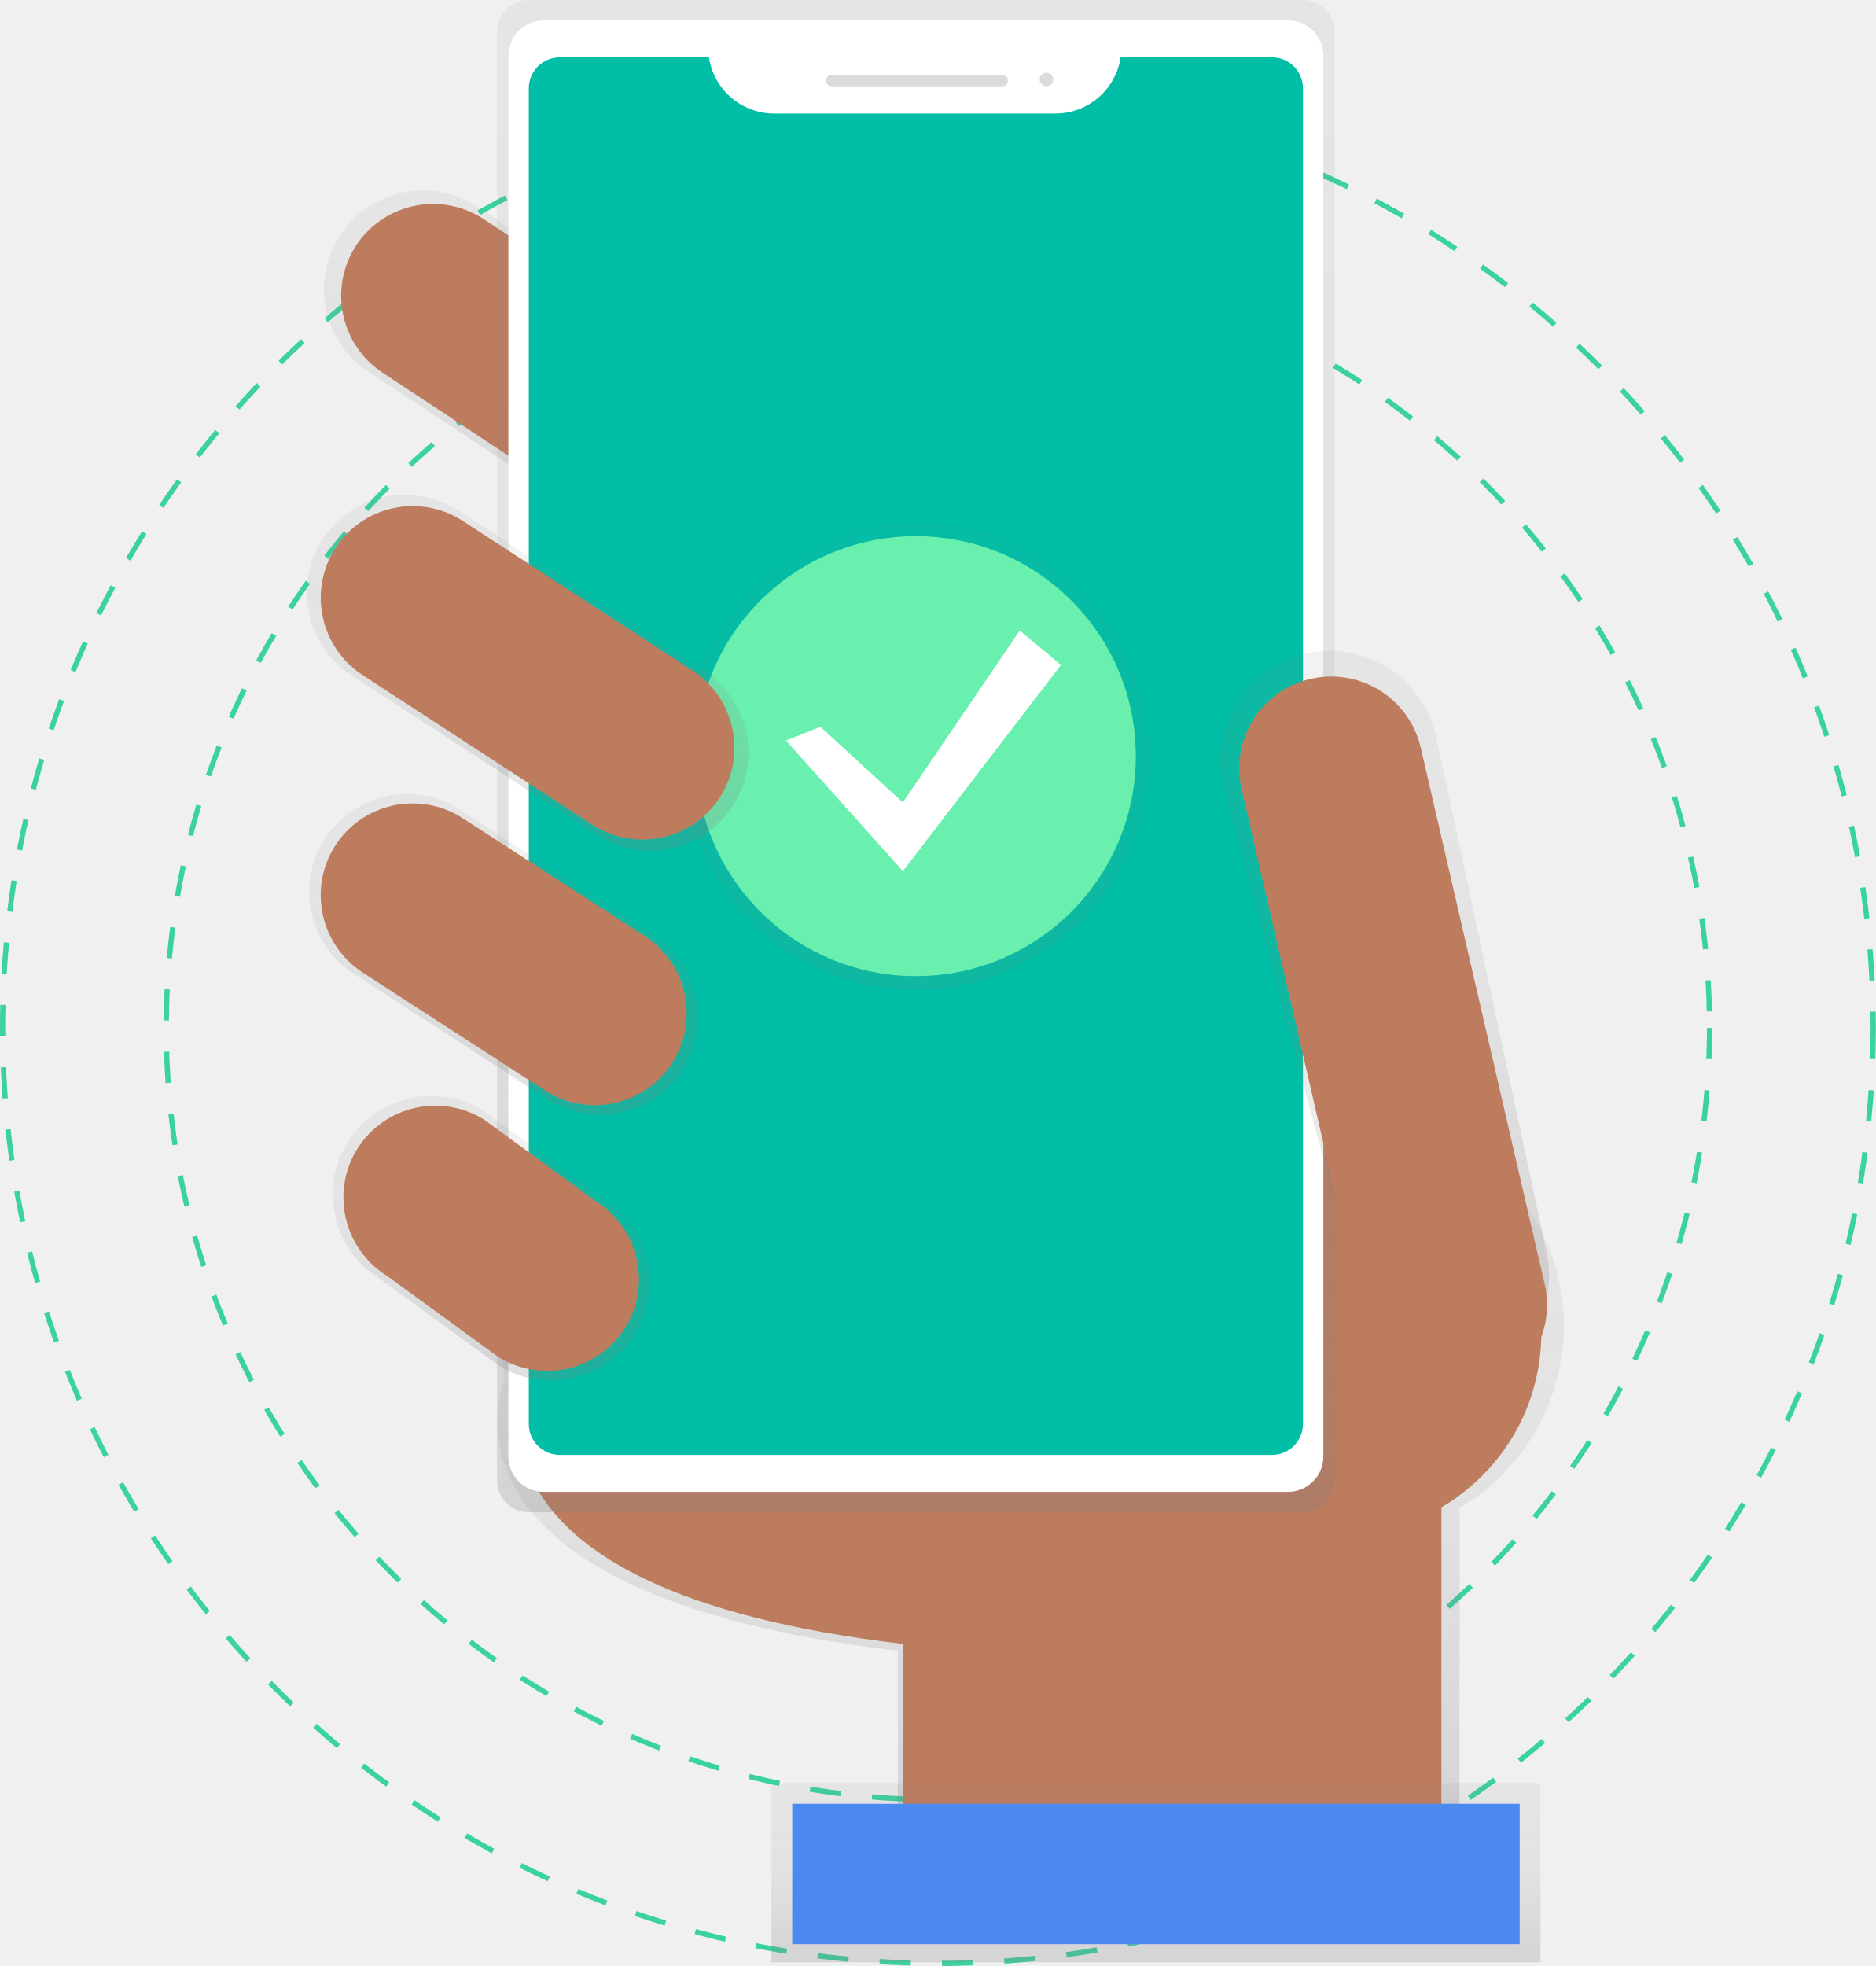
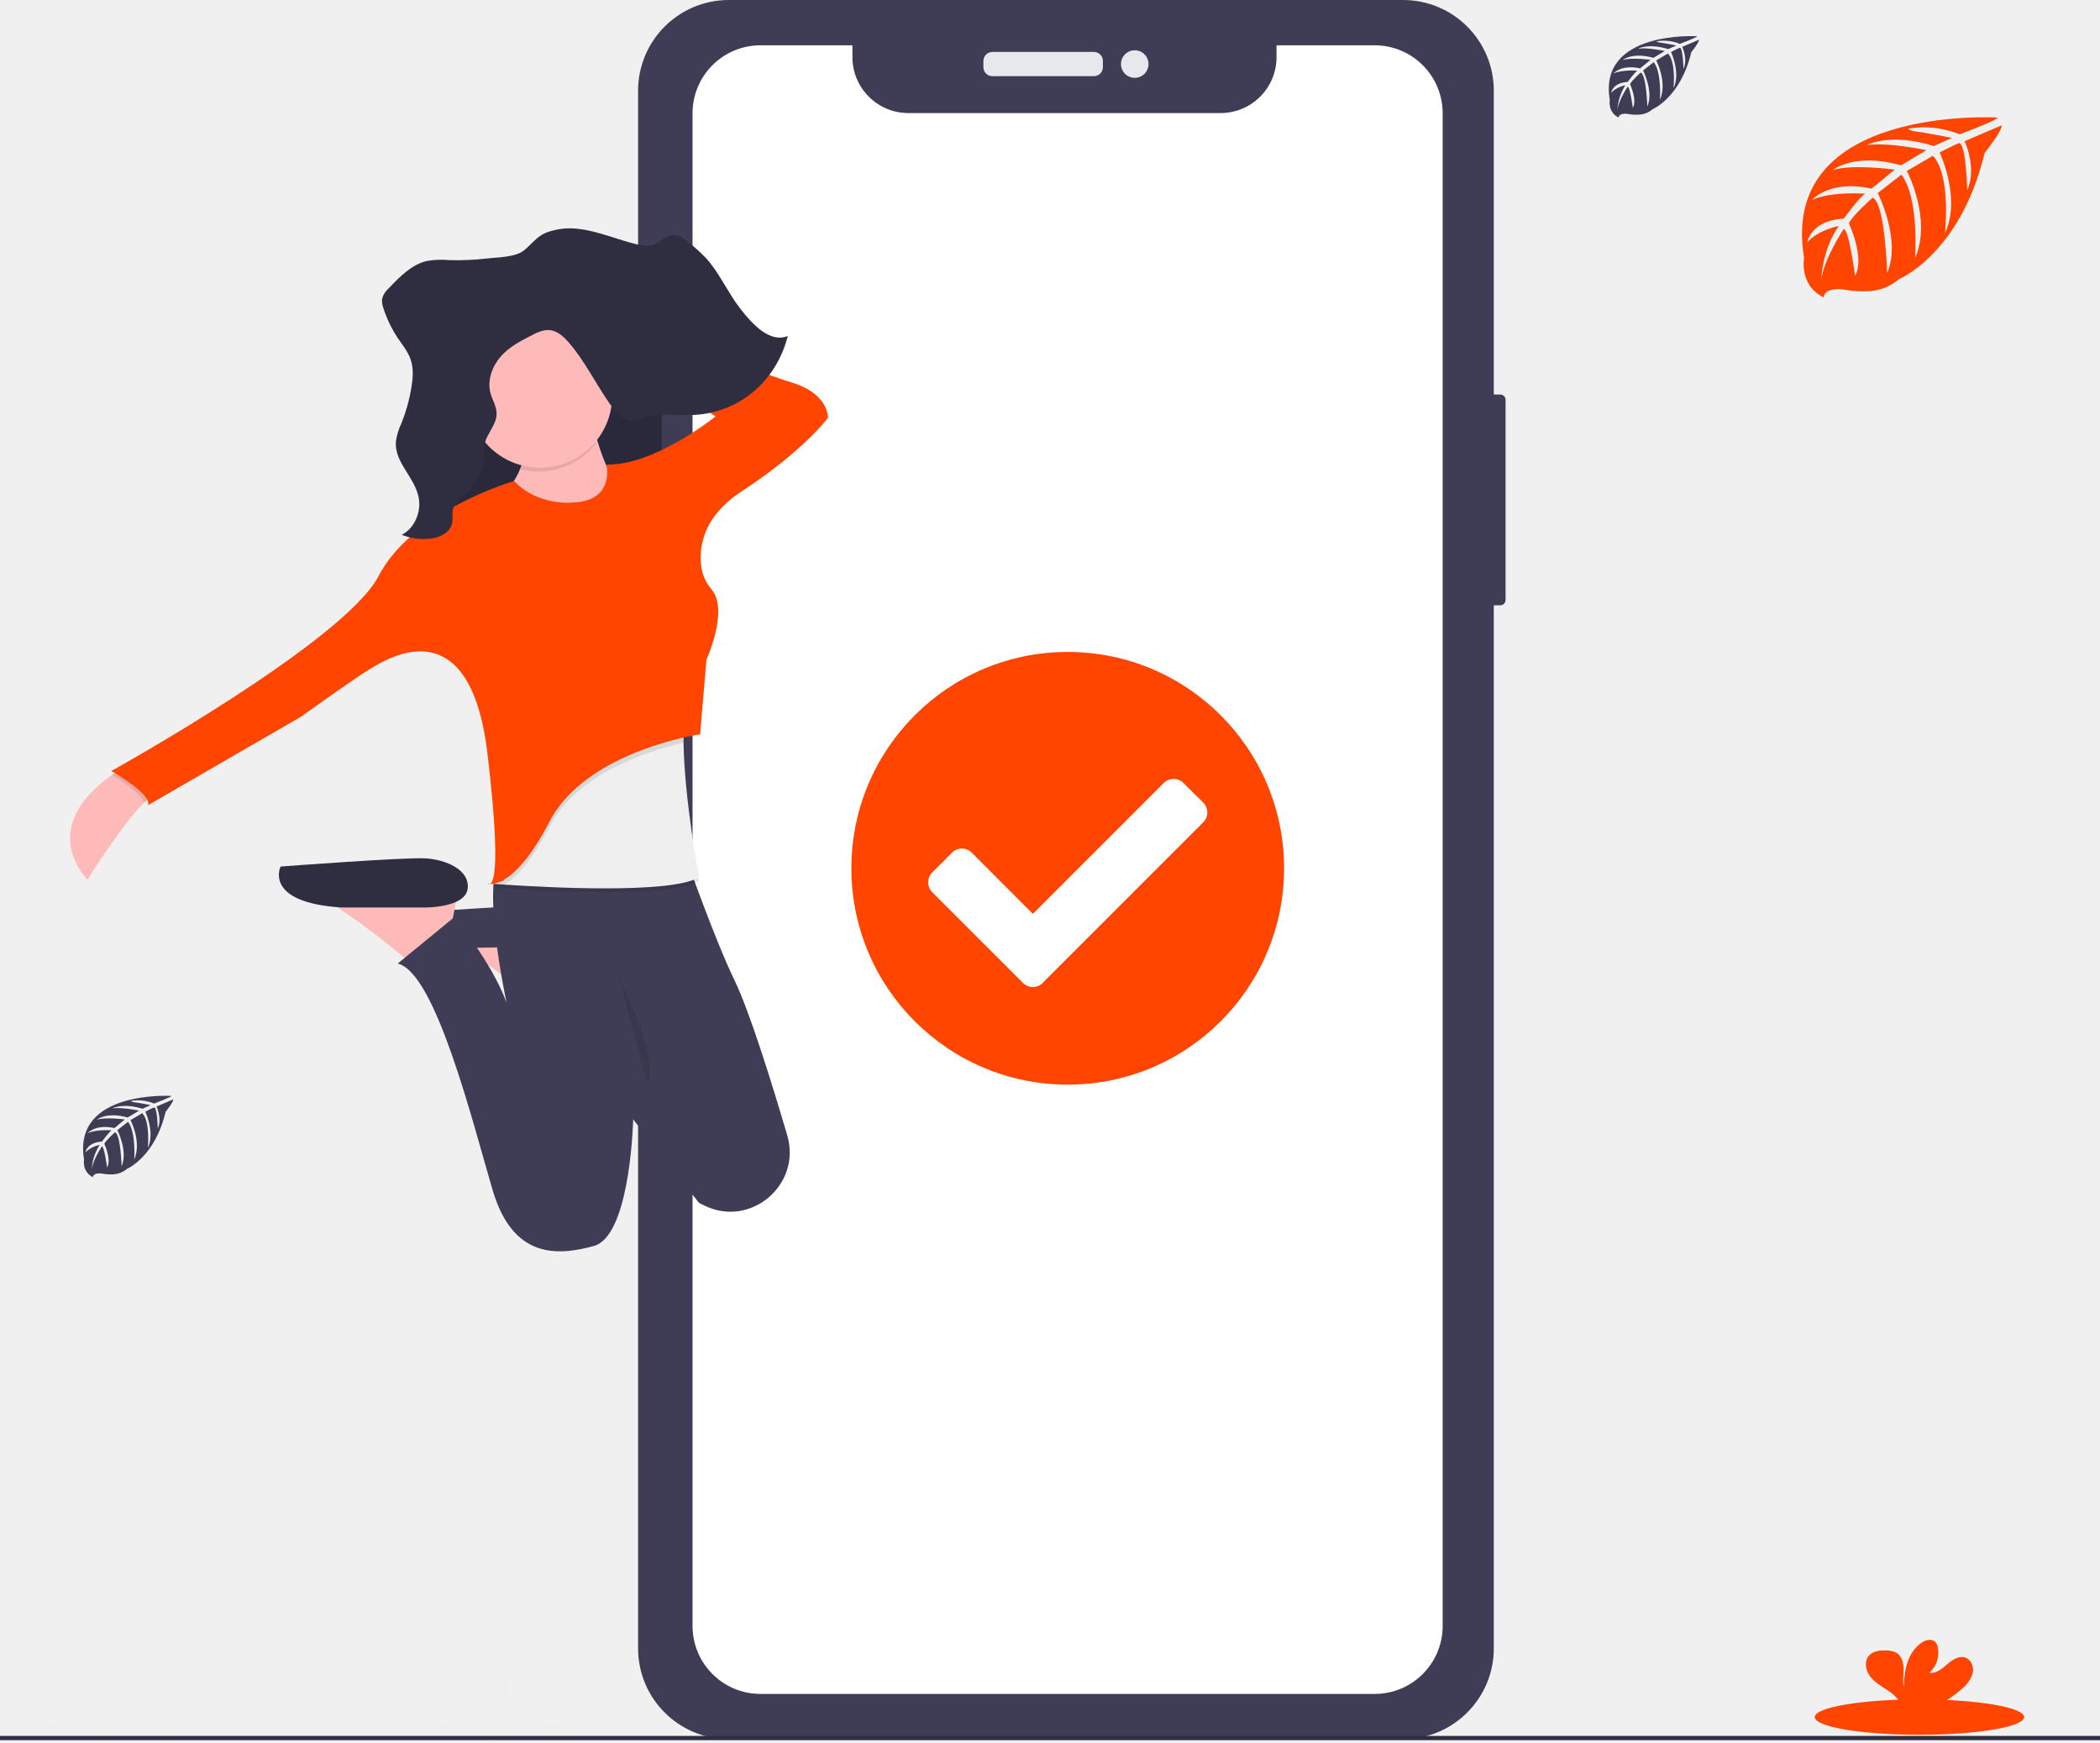
- <svg xmlns="http://www.w3.org/2000/svg" xmlns:xlink="http://www.w3.org/1999/xlink" id="b4f32226-de22-4831-ab78-ba30a904d18e" data-name="Layer 1" width="722" height="756.57" viewBox="0 0 722 756.57">
+ <svg xmlns="http://www.w3.org/2000/svg" width="902.567" height="748.955" viewBox="0 0 902.567 748.955">
  <defs>
-     <linearGradient id="5b7f6937-2584-49b6-9aba-f63379afcef9" x1="635.65" y1="790.5" x2="635.65" y2="501.26" gradientTransform="translate(0.01 -0.01)" gradientUnits="userSpaceOnUse">
-       <stop offset="0" stop-color="gray" stop-opacity="0.25" />
-       <stop offset="0.54" stop-color="gray" stop-opacity="0.12" />
-       <stop offset="1" stop-color="gray" stop-opacity="0.1" />
+     <linearGradient id="linear-gradient" x1="0.505" y1="1.007" x2="0.505" gradientUnits="objectBoundingBox">
+       <stop offset="0" stop-color="gray" stop-opacity="0.251" />
+       <stop offset="0.54" stop-color="gray" stop-opacity="0.122" />
+       <stop offset="1" stop-color="gray" stop-opacity="0.102" />
    </linearGradient>
-     <linearGradient id="726273e3-a105-41c9-bd30-f21c7a222b39" x1="457.34" y1="294.83" x2="457.34" y2="145.49" xlink:href="#5b7f6937-2584-49b6-9aba-f63379afcef9" />
-     <linearGradient id="053cf442-696d-42d1-9951-f8212c309ade" x1="591.52" y1="654.18" x2="591.52" y2="72.22" gradientTransform="translate(-238.99 -72.23)" xlink:href="#5b7f6937-2584-49b6-9aba-f63379afcef9" />
-     <linearGradient id="47e4505a-9403-4d31-a565-d5fd2c78f1d2" x1="771.88" y1="599.91" x2="771.88" y2="322.65" xlink:href="#5b7f6937-2584-49b6-9aba-f63379afcef9" />
-     <linearGradient id="8513435b-806a-4f93-81b8-e2b88811f111" x1="683.94" y1="827.36" x2="683.94" y2="758.36" gradientTransform="translate(-238.99 -72.23)" xlink:href="#5b7f6937-2584-49b6-9aba-f63379afcef9" />
-     <linearGradient id="6ed55049-a466-4083-93ca-5129091d0639" x1="432.87" y1="501.19" x2="432.87" y2="377.79" xlink:href="#5b7f6937-2584-49b6-9aba-f63379afcef9" />
-     <linearGradient id="c0dc0d70-89dc-4268-b32c-aeecea91ae40" x1="428.07" y1="603.48" x2="428.07" y2="493.95" xlink:href="#5b7f6937-2584-49b6-9aba-f63379afcef9" />
-     <linearGradient id="484e0702-271c-4dc9-aca2-bd1f83d5b37c" x1="352.52" y1="380.93" x2="352.52" y2="201.04" gradientTransform="matrix(1, 0, 0, 1, 0, 0)" xlink:href="#5b7f6937-2584-49b6-9aba-f63379afcef9" />
-     <linearGradient id="ad7c6dc9-0e1b-446d-83eb-be41b53bfd0d" x1="442.05" y1="399.65" x2="442.05" y2="262.62" xlink:href="#5b7f6937-2584-49b6-9aba-f63379afcef9" />
  </defs>
-   <circle cx="361" cy="395.57" r="297" fill="none" stroke="#3ad29f" stroke-miterlimit="10" stroke-width="2" stroke-dasharray="12" />
-   <circle cx="361" cy="395.57" r="360" fill="none" stroke="#3ad29f" stroke-miterlimit="10" stroke-width="2" stroke-dasharray="12" />
-   <path d="M840.94,582.47a81.21,81.21,0,0,0-161-15.14l-249.59-6.77,2.74,42.88s-35.59,82.12,151.46,104v83H800.79v-138A81.16,81.16,0,0,0,840.94,582.47Z" transform="translate(-239 -72.21)" fill="url(#5b7f6937-2584-49b6-9aba-f63379afcef9)" />
-   <path d="M441.66,605.24s-34.08,78.64,145.05,99.62v79.52H793.8V573.79L439,564.17Z" transform="translate(-239 -72.21)" fill="#be7c5e" />
-   <path d="M545.16,277.07h0A38.18,38.18,0,0,1,492.66,289L381.47,215.73a38.18,38.18,0,0,1-11.93-52.5h0A38.18,38.18,0,0,1,422,151.3l111.19,73.27A38.18,38.18,0,0,1,545.16,277.07Z" transform="translate(-239 -72.21)" fill="url(#726273e3-a105-41c9-bd30-f21c7a222b39)" />
-   <path d="M539,273.07h0a35.49,35.49,0,0,1-48.8,11.09L386.81,216a35.49,35.49,0,0,1-11.09-48.8h0a35.49,35.49,0,0,1,48.8-11.09l103.37,68.12A35.49,35.49,0,0,1,539,273.07Z" transform="translate(-239 -72.21)" fill="#be7c5e" />
-   <circle cx="515.49" cy="512.94" r="77.77" fill="#be7c5e" />
-   <rect x="191.32" width="322.42" height="581.96" rx="12.25" ry="12.25" fill="url(#053cf442-696d-42d1-9951-f8212c309ade)" />
-   <rect x="195.67" y="7.87" width="313.7" height="566.24" rx="13.64" ry="13.64" fill="#fff" />
-   <path d="M670.33,94.28a25.43,25.43,0,0,1-25.07,21.63H536.92a25.43,25.43,0,0,1-25.06-21.63H454.46a11.91,11.91,0,0,0-11.92,11.91v514a11.91,11.91,0,0,0,11.91,11.92H728.59a11.91,11.91,0,0,0,11.92-11.91v-514A11.91,11.91,0,0,0,728.6,94.28Z" transform="translate(-239 -72.21)" fill="#00bfa6" />
-   <rect x="318.01" y="28.84" width="69.91" height="4.37" rx="2" ry="2" fill="#dbdbdb" />
-   <circle cx="402.77" cy="30.59" r="2.62" fill="#dbdbdb" />
-   <path d="M804.76,598.87h0c-22.57,5.22-38.06-9.5-43.28-32.06L709.62,374.24a42.24,42.24,0,0,1,31.55-50.51h0a42.24,42.24,0,0,1,50.51,31.55L834,552.82C839.22,575.39,827.32,593.65,804.76,598.87Z" transform="translate(-239 -72.21)" fill="url(#47e4505a-9403-4d31-a565-d5fd2c78f1d2)" />
-   <rect x="739.86" y="329.79" width="70.78" height="282.61" rx="35.39" ry="35.39" transform="translate(-325.18 114.47) rotate(-13.01)" fill="#be7c5e" />
-   <rect x="296.93" y="686.15" width="296" height="69" fill="url(#8513435b-806a-4f93-81b8-e2b88811f111)" />
-   <rect x="304.93" y="694.15" width="280" height="54" fill="#4d8af0" />
-   <path d="M502,483.65h0a37.72,37.72,0,0,1-51.87,11.79l-74.57-48.25a37.72,37.72,0,0,1-11.79-51.87h0a37.72,37.72,0,0,1,51.87-11.79l74.57,48.25A37.72,37.72,0,0,1,502,483.65Z" transform="translate(-239 -72.21)" fill="url(#6ed55049-a466-4083-93ca-5129091d0639)" />
-   <path d="M483.28,585.78h0a38.06,38.06,0,0,1-52.34,11.9L384.75,564a38.06,38.06,0,0,1-11.9-52.34h0a38.06,38.06,0,0,1,52.34-11.9l46.19,33.69A38.06,38.06,0,0,1,483.28,585.78Z" transform="translate(-239 -72.21)" fill="url(#c0dc0d70-89dc-4268-b32c-aeecea91ae40)" />
-   <g opacity="0.5">
-     <circle cx="352.52" cy="290.99" r="89.94" fill="url(#484e0702-271c-4dc9-aca2-bd1f83d5b37c)" />
+   <g id="Group_22" data-name="Group 22" transform="translate(-282 -122.601)">
+     <g id="Group_2" data-name="Group 2" transform="translate(556.248 122.601)">
+       <rect id="Rectangle_76" data-name="Rectangle 76" width="10.994" height="90.604" rx="2.29" transform="translate(361.847 169.558)" fill="#3f3d56" />
+       <rect id="Rectangle_80" data-name="Rectangle 80" width="367.778" height="747.455" rx="38.99" transform="translate(0)" fill="#3f3d56" />
+       <path id="Path_176" data-name="Path 176" d="M757.9,199H715.712v5.075a24.047,24.047,0,0,1-24.06,24.047H557.483a24.047,24.047,0,0,1-24.06-24.047V199h-39.5a29.209,29.209,0,0,0-29.209,29.209v650.15a29.209,29.209,0,0,0,29.209,29.209H757.9a29.209,29.209,0,0,0,29.209-29.209v-650.1A29.209,29.209,0,0,0,757.9,199Z" transform="translate(-441.311 -179.531)" fill="#fff" />
+       <rect id="Rectangle_81" data-name="Rectangle 81" width="51.357" height="10.423" rx="3.87" transform="translate(148.414 22.322)" fill="#e6e8ec" />
+       <circle id="Ellipse_5" data-name="Ellipse 5" cx="5.919" cy="5.919" r="5.919" transform="translate(207.539 21.615)" fill="#e6e8ec" />
+       <circle id="Ellipse_11" data-name="Ellipse 11" cx="69.573" cy="69.573" r="69.573" transform="translate(116.562 313.331)" fill="#fff" />
+       <path id="Path_222" data-name="Path 222" d="M706.184,502.6A92.987,92.987,0,1,1,613.2,409.61,92.987,92.987,0,0,1,706.184,502.6ZM602.451,551.82l68.977-68.977a5.993,5.993,0,0,0,0-8.487l-8.487-8.425a5.981,5.981,0,0,0-8.475,0l-56.258,56.259-26.268-26.33a6.018,6.018,0,0,0-8.487,0l-8.487,8.537a6.018,6.018,0,0,0,0,8.487l39,38.986a5.993,5.993,0,0,0,8.487,0Z" transform="translate(-428.541 -129.411)" fill="#ff4500" />
+     </g>
+     <g id="Group_1" data-name="Group 1" transform="translate(312.096 220.737)">
+       <rect id="Rectangle_77" data-name="Rectangle 77" width="5.543" height="26.813" rx="2.29" transform="translate(252.414 49.221)" fill="#3f3d56" />
+       <rect id="Rectangle_78" data-name="Rectangle 78" width="6.246" height="46.666" rx="2.29" transform="translate(252.213 98.318)" fill="#3f3d56" />
+       <rect id="Rectangle_79" data-name="Rectangle 79" width="5.945" height="47.067" rx="2.29" transform="translate(252.313 161.313)" fill="#3f3d56" />
+       <path id="Path_190" data-name="Path 190" d="M377.46,474.88a1.026,1.026,0,0,0,1.216.156,4.305,4.305,0,0,1-1.216-.156Z" transform="translate(-198.815 -189.106)" fill="url(#linear-gradient)" />
+       <path id="Path_192" data-name="Path 192" d="M425.255,491l-1.2,6.536-.926,5-1.684,9.146-16.329,11.432s-1.472-1.26-3.9-3.246c-6.692-5.51-20.757-16.73-31.085-22.753a34.786,34.786,0,0,0-8.544-3.937Z" transform="translate(-200.647 -187.247)" fill="#feb9b9" />
+       <path id="Path_194" data-name="Path 194" d="M414.642,497.22s19.039,3.268,20.154-4.863-9.8-12.525-19.05-13.072-64.768,3.268-64.768,3.268-9.793,13.061,25.575,15.247Z" transform="translate(-202.013 -188.604)" fill="#3f3d56" />
+       <rect id="Rectangle_82" data-name="Rectangle 82" width="99.6" height="118.104" transform="translate(154.665 40.309)" fill="#2f2e41" />
+       <rect id="Rectangle_83" data-name="Rectangle 83" width="99.6" height="118.104" transform="translate(154.665 40.845)" opacity="0.1" />
+       <path id="Path_198" data-name="Path 198" d="M255.223,437.085c-1.64.413-3.736,2-6.067,4.294-10.038,9.938-24.415,33.26-24.415,33.26C206.36,452.744,226.7,435.445,235.37,429.5c2.108-1.439,3.524-2.231,3.524-2.231Z" transform="translate(-217.289 -194.598)" fill="#feb9b9" />
+       <path id="Path_199" data-name="Path 199" d="M423.149,288.22s4.9,34.286,21.771,42.45-21.771,23.422-21.771,23.422L370.36,334.484s29.936-9.8,23.946-38.647Z" transform="translate(-199.634 -210.636)" fill="#feb9b9" />
+       <path id="Path_200" data-name="Path 200" d="M373.53,473.16l-1.194,6.514-.97,5.019-1.684,9.146L353.353,505.26s-1.472-1.249-3.9-3.234c-6.692-5.51-20.756-16.73-31.1-22.753a34.572,34.572,0,0,0-8.544-3.937Z" transform="translate(-206.618 -189.305)" fill="#feb9b9" />
+       <path id="Path_202" data-name="Path 202" d="M360.794,482.55s17.087.121,18.115-8.033-9.312-12.525-18.115-13.072-62.289,3.522-62.289,3.522-7.588,15.4,26.055,17.582Z" transform="translate(-208.007 -190.662)" fill="#2f2e41" />
+       <path id="Path_204" data-name="Path 204" d="M475.315,610.635c-.747-.368-1.495-.747-2.231-1.115l-2.008-2.532-26.333-33.393v.58c-.178,5.577-2.074,49.767-16.864,53.849-15.782,4.35-34.821,5.443-43.5-23.946s-24.537-93.611-40.822-97.425l24.225-19.864s16.039,18.76,22.574,36.717c-.245-1.115-11.321-52.867-2.231-62.024H467.6s12.269,34.944,20.678,52.254c6.547,13.44,16.373,45.216,22.7,66.72C517.241,601.69,495.235,620.439,475.315,610.635Z" transform="translate(-202.725 -190.652)" fill="#3f3d56" />
+       <path id="Path_205" data-name="Path 205" d="M468.826,478.11c-12.269,7.261-66.129,4.305-83.651,3.123l-4.774-.346c-.513,0,.078-.29.078-.29l.491-4.941,13.061-33.193,69.932-40.554c-1.417,4.272-1.885,10.808-1.773,18.292C462.513,444.248,468.826,478.11,468.826,478.11Z" transform="translate(-198.5 -197.523)" opacity="0.1" />
+       <path id="Path_206" data-name="Path 206" d="M468.886,476.637c-12.269,7.261-66.129,4.305-83.651,3.123l-4.774-.335-.792-.067.87-.223,4.305-1.115,9.246-37.007,69.932-40.543c-1.416,4.272-1.885,10.808-1.773,18.292C462.573,442.786,468.886,476.637,468.886,476.637Z" transform="translate(-198.56 -197.689)" fill="#efefef" />
+       <path id="Path_207" data-name="Path 207" d="M462.128,418.739c-14.221,3.279-45.517,12.9-57.541,36.137-8.019,15.47-14.767,22.106-19.474,24.883l-4.774-.335a2.749,2.749,0,0,0,.078-.29l4.305-1.115,9.246-37.007L463.9,400.47C462.5,404.719,462.016,411.255,462.128,418.739Z" transform="translate(-198.483 -197.689)" opacity="0.1" />
+       <path id="Path_208" data-name="Path 208" d="M237.025,427.29l16.329,9.793c-1.64.413-3.736,2-6.067,4.294-1.361-3.971-9.9-9.514-13.786-11.878C235.608,428.082,237.025,427.29,237.025,427.29Z" transform="translate(-215.42 -194.595)" opacity="0.1" />
+       <path id="Path_209" data-name="Path 209" d="M377.845,471.846a.97.97,0,0,1-1.115-.156,3.87,3.87,0,0,0,1.115.156Z" transform="translate(-198.899 -189.474)" opacity="0.1" />
+       <path id="Path_210" data-name="Path 210" d="M431.352,332.938s-14.7,1.628-25.039-9.257c0,0-43.5,12.525-58.232,40.821S233.2,448.32,233.2,448.32s17.422,9.793,15.782,14.689l65.861-38.1s23.422-16.864,29.925-20.678,42.461-27.214,50.079,36.461,0,56.057,0,56.057,10.886,3.815,26.668-26.668,64.757-37.554,64.757-37.554l2.721-32.1s9.715-21.281,2.231-30.114a18.961,18.961,0,0,1-4.361-9.213c-1.238-8.153,0-21.738,17.332-33.025,26.668-17.422,37.007-31.564,37.007-31.564s.546-10.35-15.782-15.247S442.695,249.7,442.695,249.7l-2.231,9.257,52.388,36.974s-26.121,21.191-46.844,20.678C446.007,316.609,449.855,332.391,431.352,332.938Z" transform="translate(-215.454 -215.079)" fill="#ff4500" />
+       <path id="Path_211" data-name="Path 211" d="M423.262,302.975a106.3,106.3,0,0,1-3.011-13.295L391.408,297.3a31.621,31.621,0,0,1-.658,16.641A31.018,31.018,0,0,0,423.262,302.975Z" transform="translate(-197.282 -210.468)" opacity="0.1" />
+       <circle id="Ellipse_10" data-name="Ellipse 10" cx="31.018" cy="31.018" r="31.018" transform="translate(171.005 40.856)" fill="#feb9b9" />
+       <path id="Path_213" data-name="Path 213" d="M428.67,507.07s17.957,35.379,12.514,46.253" transform="translate(-192.908 -185.394)" opacity="0.1" />
+       <path id="Path_221" data-name="Path 221" d="M421.94,218.894c8.61.982,16.786,4.673,25.263,6.692a12.537,12.537,0,0,0,6.536.245c3.29-1.015,5.967-4.461,9.38-4.361,2.1.067,3.959,1.495,5.688,2.866a69.968,69.968,0,0,1,7.807,6.96c5.844,6.346,9.469,14.89,14.8,21.794s12.934,15,20.507,11.834C506.769,285,490.7,297.559,472.443,298.809c-7.283.5-14.745-1.015-21.794,1.115a18.884,18.884,0,0,1-5.5,1.338c-4.06,0-7.328-3.725-9.86-7.35-5.934-8.521-10.629-18.191-17.31-25.965-2.231-2.576-4.807-5.019-7.93-5.487s-5.989,1.026-8.766,2.465c-4.584,2.376-9.268,4.829-12.826,8.923s-5.8,10.138-4.328,15.615c.792,2.967,2.6,5.644,2.632,8.744.067,4.952-4.305,8.566-5.164,13.384a50.184,50.184,0,0,0-.212,6.09c-.379,6.6-4.7,12-9.2,16.161-1.762,1.606-3.7,3.346-4.216,5.833-.346,1.706,0,3.5-.223,5.231-.658,4.283-4.93,6.458-8.711,7.016a25.128,25.128,0,0,1-13.072-1.55c5.287-2.5,8.544-9.614,7.317-15.983-1.684-8.834-10.562-15.18-9.8-24.169a28,28,0,0,1,2.454-7.952,72.856,72.856,0,0,0,4.194-15.068c.669-3.982.993-8.209-.257-12.012-1.115-3.458-3.446-6.212-5.421-9.135a51.942,51.942,0,0,1-6.279-12.86,9.046,9.046,0,0,1-.6-4.261,8.79,8.79,0,0,1,2.733-4.406c4.852-5.1,10.038-10.395,16.541-11.856a37.232,37.232,0,0,1,9.391-.357,110.84,110.84,0,0,0,16.317-.692c4.461-.524,12-.457,15.782-3.346,3.524-2.7,5.51-6.09,9.848-7.807a29,29,0,0,1,13.763-1.573Z" transform="translate(-203.422 -218.659)" fill="#2f2e41" />
+     </g>
+     <ellipse id="Ellipse_9" data-name="Ellipse 9" cx="44.995" cy="7.609" rx="44.995" ry="7.609" transform="translate(1061.967 852.981)" fill="#ff4500" />
+     <path id="Path_179" data-name="Path 179" d="M921.506,843.366a13.1,13.1,0,0,0,4.286-6.479c.559-2.562-.537-5.6-3-6.591-2.753-1.052-5.7.862-7.923,2.786s-4.789,4.129-7.71,3.715A11.727,11.727,0,0,0,910.8,825.82a4.622,4.622,0,0,0-1.018-2.238c-1.522-1.634-4.3-.94-6.121.358-5.819,4.084-7.441,12-7.475,19.1-.593-2.562-.09-5.237-.112-7.833s-.727-5.6-2.954-6.971a8.885,8.885,0,0,0-4.476-1.052c-2.618-.1-5.528.168-7.318,2.081-2.238,2.372-1.634,6.356.291,8.952s4.868,4.263,7.576,6.065a16.786,16.786,0,0,1,5.4,5.159,4.656,4.656,0,0,1,.4.929h16.349a45.945,45.945,0,0,0,10.161-7Z" transform="translate(204.065 4.781)" fill="#ff4500" />
+     <ellipse id="Ellipse_9-2" data-name="Ellipse 9" cx="29.694" cy="5.022" rx="29.694" ry="5.022" transform="translate(465.518 861.513)" fill="#efefef" />
+     <path id="Path_179-2" data-name="Path 179" d="M907.354,836.313a8.648,8.648,0,0,0,2.828-4.276,3.813,3.813,0,0,0-1.979-4.35c-1.817-.694-3.759.569-5.228,1.839s-3.161,2.725-5.088,2.452a7.739,7.739,0,0,0,2.4-7.244,3.05,3.05,0,0,0-.672-1.477c-1-1.078-2.836-.62-4.039.236-3.84,2.7-4.911,7.916-4.933,12.606-.391-1.691-.059-3.456-.074-5.169s-.48-3.692-1.95-4.6a5.864,5.864,0,0,0-2.954-.694c-1.728-.066-3.648.111-4.83,1.374-1.477,1.566-1.078,4.195.192,5.908s3.212,2.814,5,4a11.077,11.077,0,0,1,3.567,3.4,3.078,3.078,0,0,1,.266.613h10.789a30.322,30.322,0,0,0,6.705-4.623Z" transform="translate(-399.861 22.01)" fill="#efefef" />
+     <ellipse id="Ellipse_12" data-name="Ellipse 12" cx="29.694" cy="5.022" rx="29.694" ry="5.022" transform="translate(297.586 861.513)" fill="#efefef" />
+     <path id="Path_223" data-name="Path 223" d="M907.354,836.313a8.648,8.648,0,0,0,2.828-4.276,3.813,3.813,0,0,0-1.979-4.35c-1.817-.694-3.759.569-5.228,1.839s-3.161,2.725-5.088,2.452a7.739,7.739,0,0,0,2.4-7.244,3.05,3.05,0,0,0-.672-1.477c-1-1.078-2.836-.62-4.039.236-3.84,2.7-4.911,7.916-4.933,12.606-.391-1.691-.059-3.456-.074-5.169s-.48-3.692-1.95-4.6a5.864,5.864,0,0,0-2.954-.694c-1.728-.066-3.648.111-4.83,1.374-1.477,1.566-1.078,4.195.192,5.908s3.212,2.814,5,4a11.077,11.077,0,0,1,3.567,3.4,3.078,3.078,0,0,1,.266.613h10.789a30.322,30.322,0,0,0,6.705-4.623Z" transform="translate(-567.793 22.01)" fill="#efefef" />
+     <rect id="Rectangle_22" data-name="Rectangle 22" width="902.567" height="1.821" transform="translate(282 868.689)" fill="#2f2e41" />
+     <path id="Path_177" data-name="Path 177" d="M854.367,156.943s-94.221-5.685-83.12,60.337c0,0-2.238,11.671,8.37,16.964,0,0,.168-4.89,9.668-3.223a44.2,44.2,0,0,0,10.239.492,21.329,21.329,0,0,0,12.51-5.114h0s26.487-10.944,36.782-54.227c0,0,7.62-9.444,7.318-11.873l-15.9,6.792s5.438,11.47,1.119,21c0,0-.515-20.59-3.57-20.142-.615.09-8.258,3.972-8.258,3.972s9.344,19.974,2.294,34.5c0,0,2.674-24.618-5.215-33.056l-11.19,6.535s10.922,20.635,3.514,37.476c0,0,1.9-25.827-5.875-35.887l-10.138,7.911s10.261,20.332,4.006,34.3c0,0-.817-30.057-6.2-32.328,0,0-8.874,7.833-10.228,11.033,0,0,7.027,14.771,2.663,22.559,0,0-2.674-20.03-4.868-20.142,0,0-8.84,13.271-9.758,22.38,0,0,.381-13.529,7.62-23.633,0,0-8.549,1.466-13.54,7,0,0,1.376-9.377,15.722-10.205,0,0,7.307-10.071,9.254-10.675,0,0-14.256-1.2-22.906,2.641,0,0,7.609-8.851,25.525-4.823l10.015-8.18s-18.777-2.563-26.744.269c0,0,9.165-7.833,29.441-2.126l10.9-6.513s-16.013-3.447-25.547-2.238c0,0,10.071-5.427,28.747.459l7.833-3.5s-11.727-2.305-15.163-2.674-3.614-1.309-3.614-1.309a40.676,40.676,0,0,1,22.033,2.451S854.647,157.984,854.367,156.943Z" transform="translate(286.143 16.182)" fill="#ff4500" />
+     <path id="Path_178" data-name="Path 178" d="M763.1,130.7s-42.522-2.563-37.554,27.27c0,0-1,5.271,3.782,7.665,0,0,.078-2.238,4.375-1.466a19.593,19.593,0,0,0,4.621.224,9.579,9.579,0,0,0,5.651-2.328h0s11.973-4.946,16.628-24.506c0,0,3.435-4.263,3.3-5.36l-7.184,3.066s2.451,5.181.526,9.489c0,0-.235-9.3-1.611-9.086-.28,0-3.738,1.8-3.738,1.8s4.23,9.03,1.041,15.588c0,0,1.208-11.123-2.361-14.939l-5.058,3s4.935,9.321,1.589,16.931c0,0,.862-11.671-2.652-16.214l-4.577,3.581s4.633,9.187,1.813,15.5c0,0-.38-13.585-2.809-14.614,0,0-4.006,3.536-4.622,4.991,0,0,3.178,6.714,1.209,10.194,0,0-1.209-9.053-2.238-9.1,0,0-3.995,6-4.409,10.071a21.842,21.842,0,0,1,3.447-10.675,12.04,12.04,0,0,0-6.121,3.167s.627-4.241,7.106-4.61c0,0,3.357-4.554,4.185-4.834,0,0-6.445-.537-10.351,1.2,0,0,3.435-3.995,11.526-2.182l4.476-3.693S734.6,139.7,731,140.946c0,0,4.14-3.536,13.305-.962l4.924-2.943s-7.24-1.555-11.548-1c0,0,4.554-2.451,12.992.2l3.525-1.578s-5.3-1.041-6.86-1.209-1.634-.593-1.634-.593a18.34,18.34,0,0,1,9.959,1.119S763.231,131.166,763.1,130.7Z" transform="translate(248.313 7.472)" fill="#3f3d56" />
+     <path id="Path_224" data-name="Path 224" d="M763.1,130.7s-42.522-2.563-37.554,27.27c0,0-1,5.271,3.782,7.665,0,0,.078-2.238,4.375-1.466a19.593,19.593,0,0,0,4.621.224,9.579,9.579,0,0,0,5.651-2.328h0s11.973-4.946,16.628-24.506c0,0,3.435-4.263,3.3-5.36l-7.184,3.066s2.451,5.181.526,9.489c0,0-.235-9.3-1.611-9.086-.28,0-3.738,1.8-3.738,1.8s4.23,9.03,1.041,15.588c0,0,1.208-11.123-2.361-14.939l-5.058,3s4.935,9.321,1.589,16.931c0,0,.862-11.671-2.652-16.214l-4.577,3.581s4.633,9.187,1.813,15.5c0,0-.38-13.585-2.809-14.614,0,0-4.006,3.536-4.622,4.991,0,0,3.178,6.714,1.209,10.194,0,0-1.209-9.053-2.238-9.1,0,0-3.995,6-4.409,10.071a21.842,21.842,0,0,1,3.447-10.675,12.04,12.04,0,0,0-6.121,3.167s.627-4.241,7.106-4.61c0,0,3.357-4.554,4.185-4.834,0,0-6.445-.537-10.351,1.2,0,0,3.435-3.995,11.526-2.182l4.476-3.693S734.6,139.7,731,140.946c0,0,4.14-3.536,13.305-.962l4.924-2.943s-7.24-1.555-11.548-1c0,0,4.554-2.451,12.992.2l3.525-1.578s-5.3-1.041-6.86-1.209-1.634-.593-1.634-.593a18.34,18.34,0,0,1,9.959,1.119S763.231,131.166,763.1,130.7Z" transform="translate(-407.428 462.909)" fill="#3f3d56" />
  </g>
-   <circle cx="352.52" cy="290.99" r="84.65" fill="#69f0ae" />
-   <polygon points="315.78 279.69 347.52 308.79 392.49 242.66 408.37 255.89 347.52 335.25 302.55 284.99 315.78 279.69" fill="#fff" />
-   <path d="M479.55,583.27h0a35.49,35.49,0,0,1-48.8,11.09L387.67,563a35.49,35.49,0,0,1-11.09-48.8h0a35.49,35.49,0,0,1,48.8-11.09l43.07,31.42A35.49,35.49,0,0,1,479.55,583.27Z" transform="translate(-239 -72.21)" fill="#be7c5e" />
-   <path d="M497.9,481h0a35.49,35.49,0,0,1-48.8,11.09l-70.16-45.4a35.49,35.49,0,0,1-11.09-48.8h0a35.49,35.49,0,0,1,48.8-11.09l70.16,45.4A35.49,35.49,0,0,1,497.9,481Z" transform="translate(-239 -72.21)" fill="#be7c5e" />
-   <path d="M521.28,382h0a37.9,37.9,0,0,1-52.11,11.84l-94.5-61.53a37.9,37.9,0,0,1-11.84-52.11h0a37.9,37.9,0,0,1,52.11-11.84l94.5,61.53A37.9,37.9,0,0,1,521.28,382Z" transform="translate(-239 -72.21)" fill="url(#ad7c6dc9-0e1b-446d-83eb-be41b53bfd0d)" />
-   <path d="M516.26,378.8h0a35.49,35.49,0,0,1-48.8,11.09l-88.51-57.63a35.49,35.49,0,0,1-11.09-48.8h0a35.49,35.49,0,0,1,48.8-11.09L505.16,330A35.49,35.49,0,0,1,516.26,378.8Z" transform="translate(-239 -72.21)" fill="#be7c5e" />
</svg>
